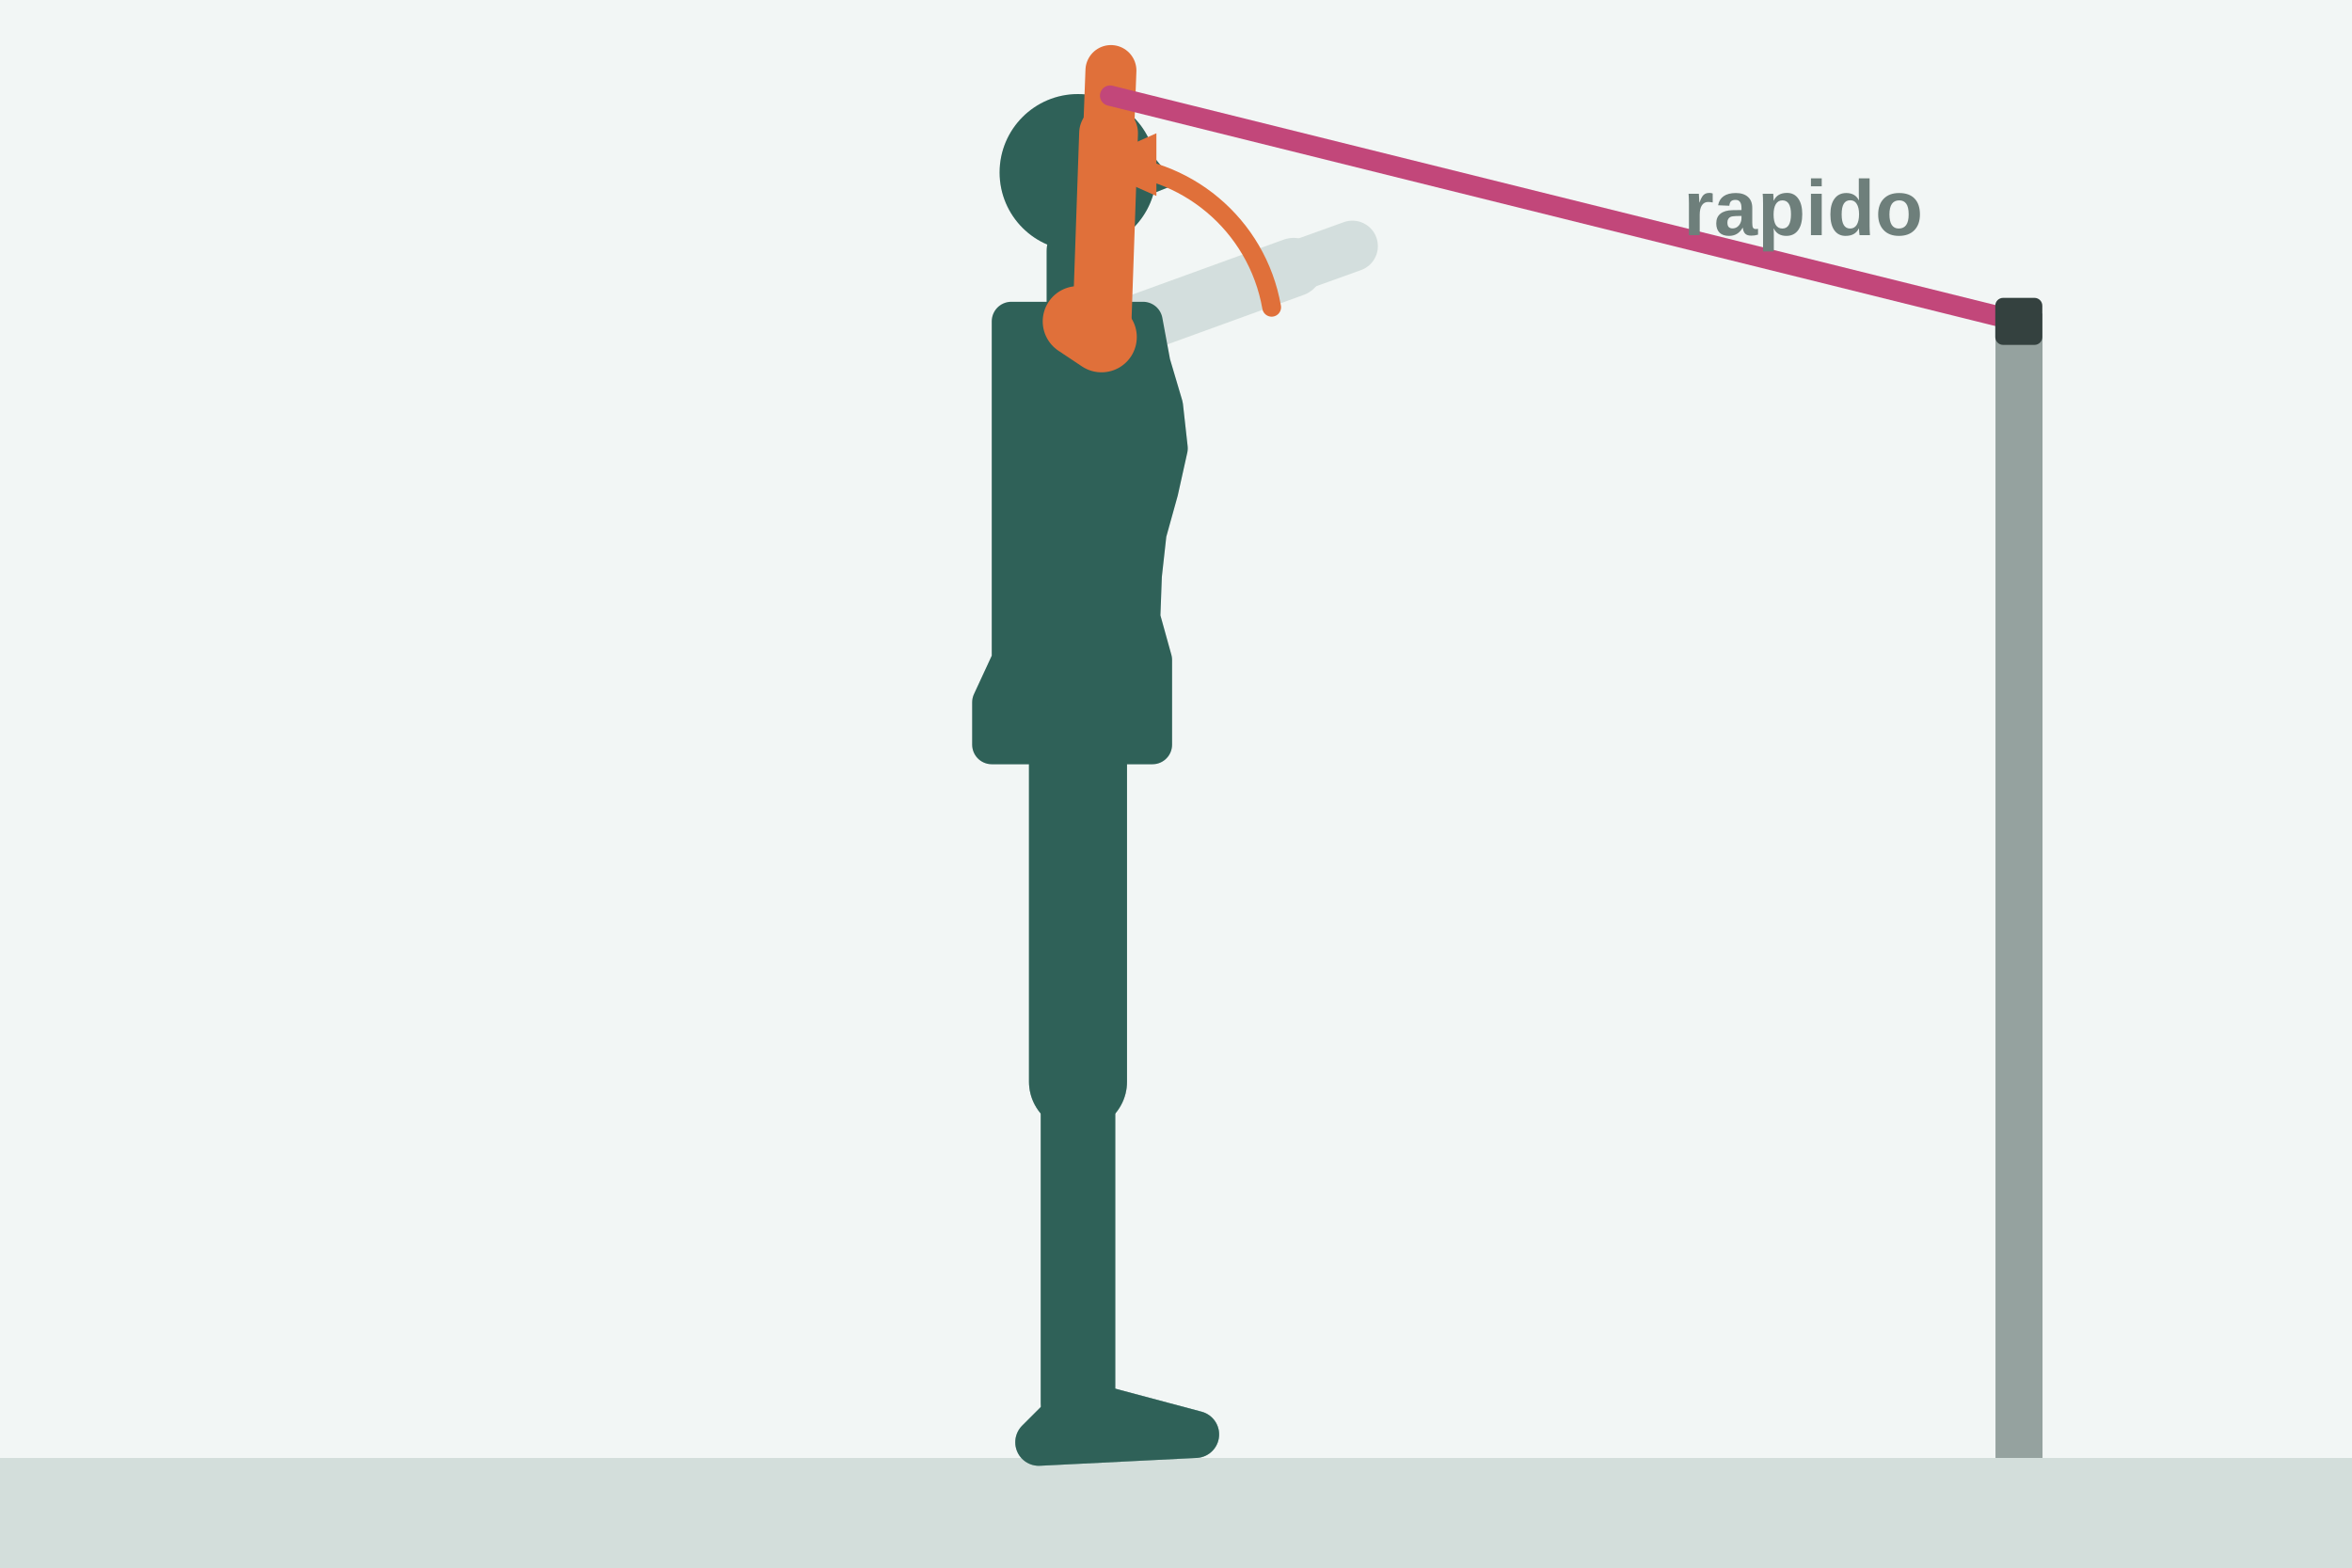
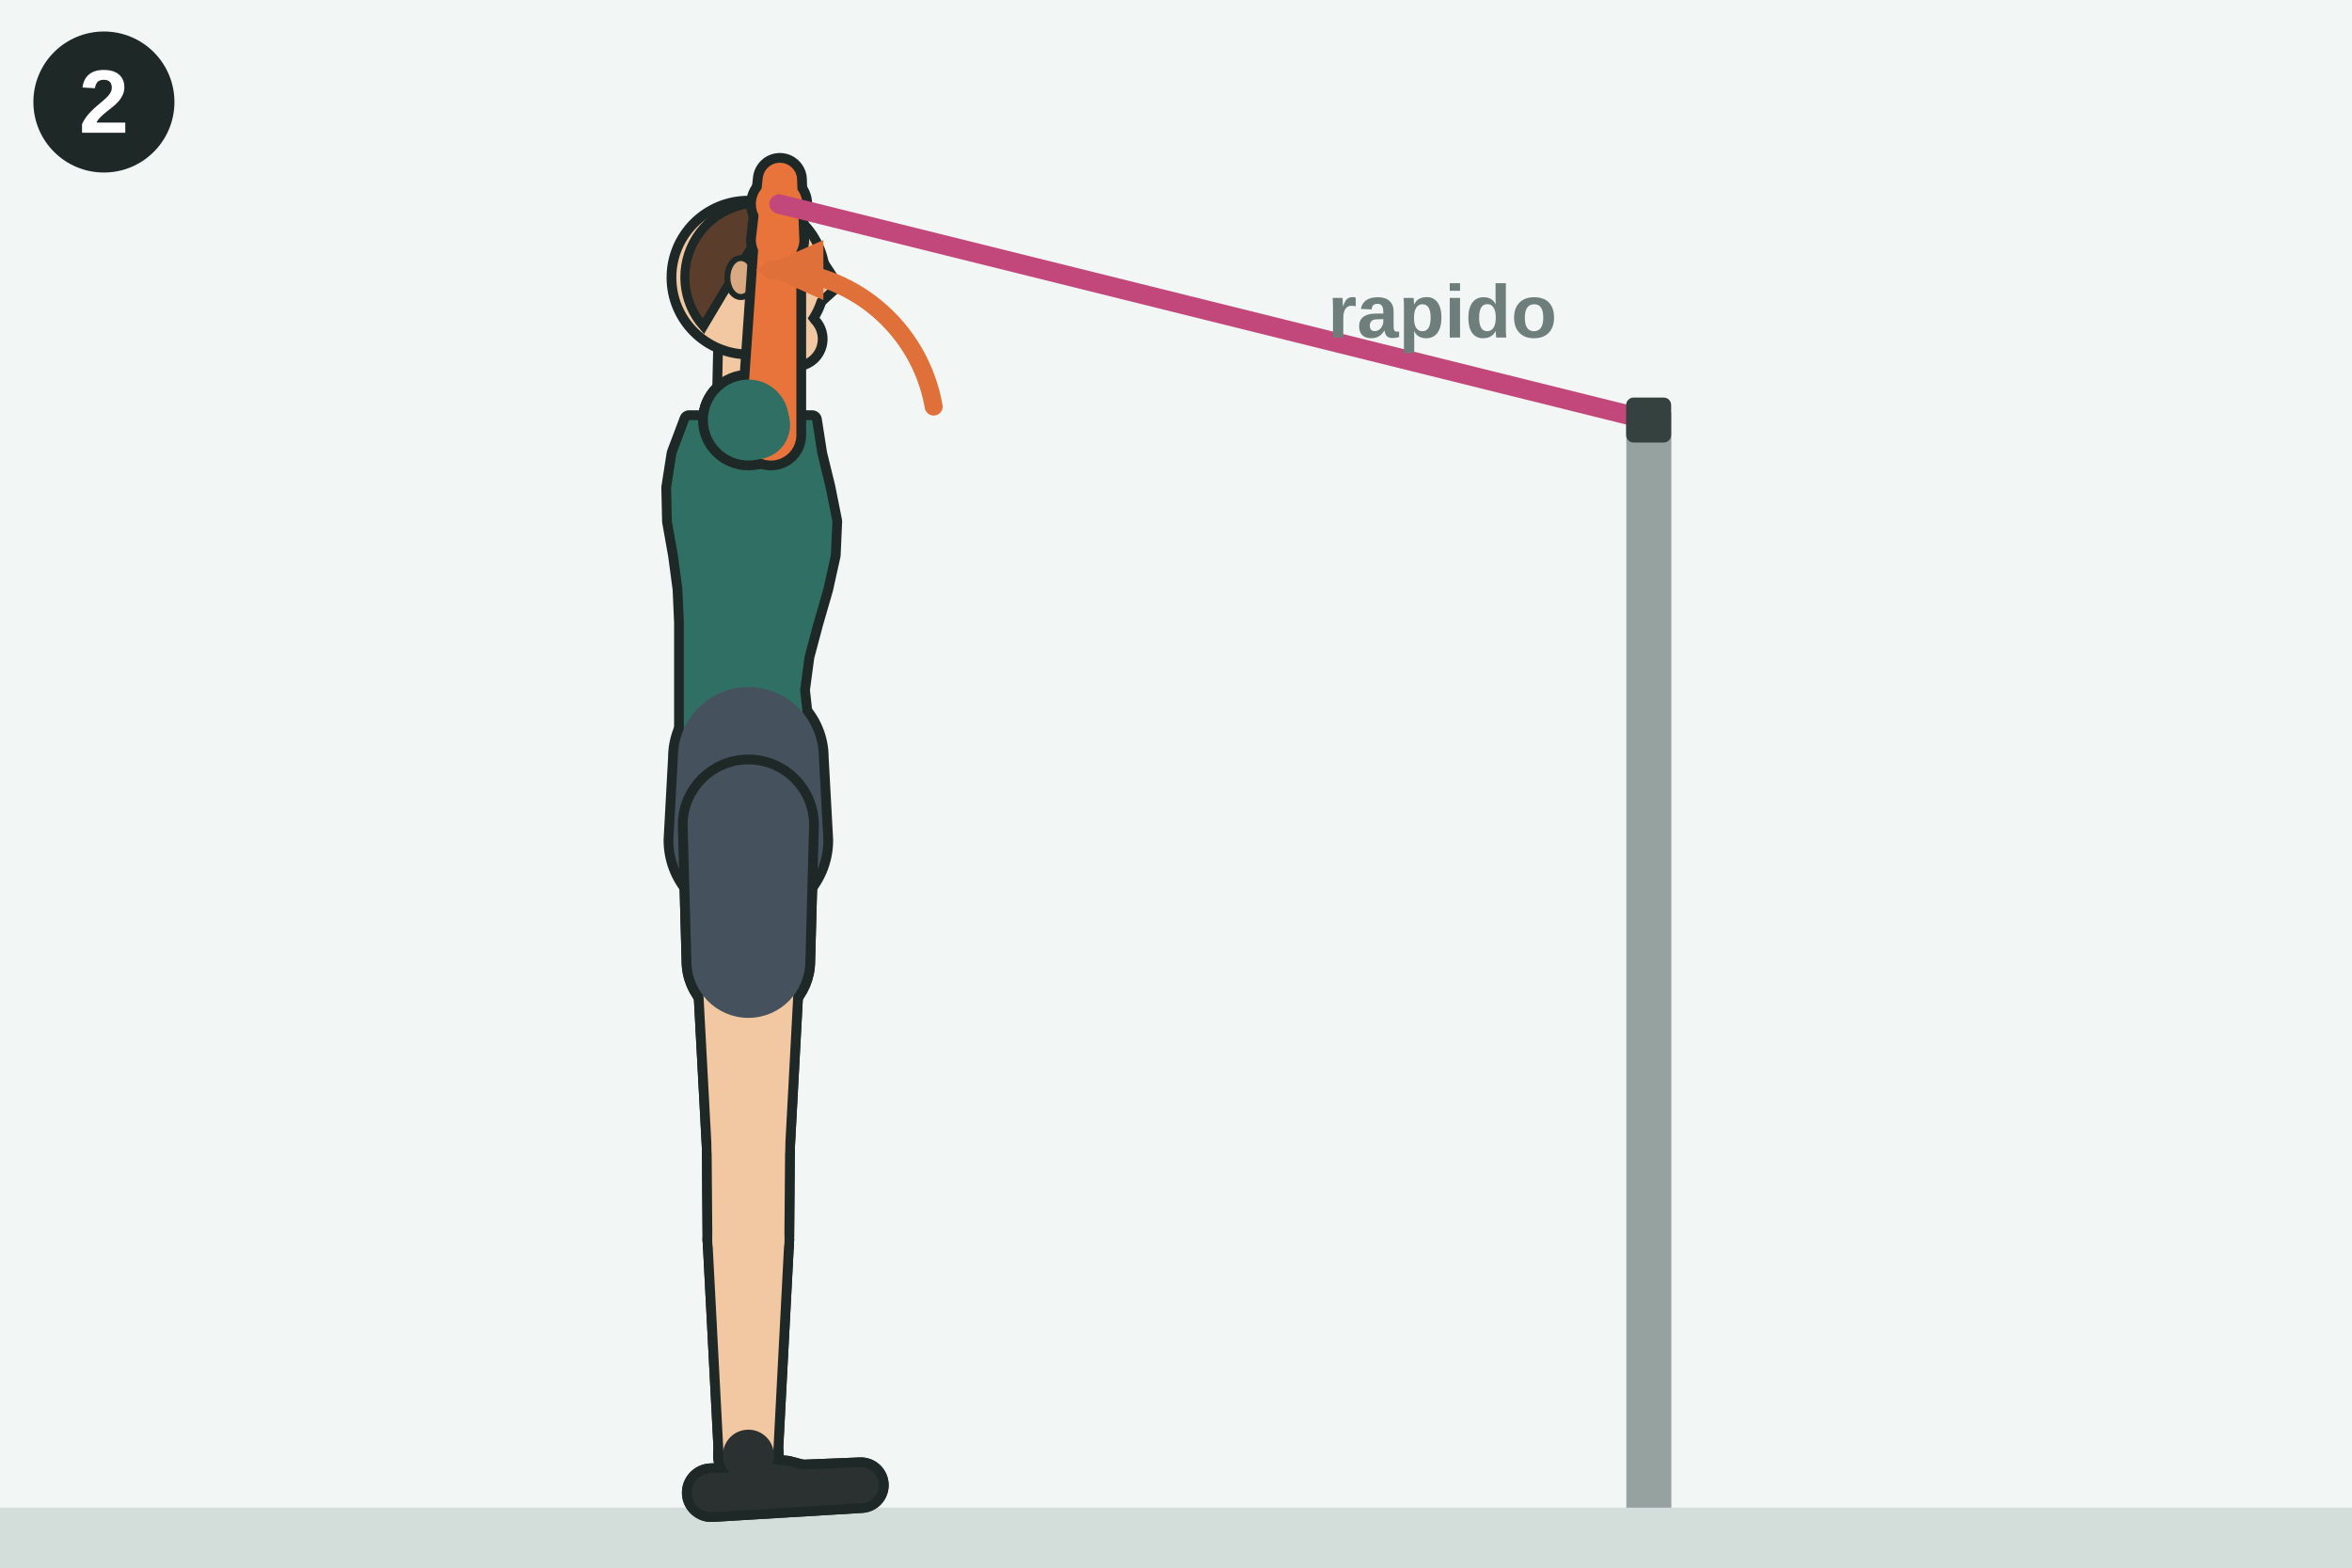
- <svg xmlns="http://www.w3.org/2000/svg" viewBox="0 0 300 200" width="300" height="200" role="img" aria-label="Extrarotazione pliometrica 90/90 con elastico – posizione finale">
+ <svg xmlns="http://www.w3.org/2000/svg" viewBox="38 -15 313 209" width="300" height="200" role="img" aria-label="Extrarotazione pliometrica 90/90 con elastico – posizione finale">
  <rect x="-200" y="-200" width="700" height="600" fill="#F2F6F5" />
  <rect x="-200" y="186" width="700" height="200" fill="#B9CBC6" opacity="0.55" />
  <rect x="254.525" y="40" width="6" height="146" fill="#6E7F7B" opacity="0.7" />
-   <g opacity="0.16">
-     <line x1="137.5" y1="41" x2="136" y2="71" stroke="#2F6158" stroke-width="9" stroke-linecap="round" />
-     <line x1="136" y1="71" x2="137.8" y2="96.9" stroke="#2F6158" stroke-width="7.5" stroke-linecap="round" />
-     <line x1="137.8" y1="96.9" x2="138.3" y2="104.9" stroke="#2F6158" stroke-width="6.5" stroke-linecap="round" />
-     <line x1="137.5" y1="95" x2="137.5" y2="138" stroke="#2F6158" stroke-width="12.5" stroke-linecap="round" />
-     <line x1="137.5" y1="138" x2="137.5" y2="179" stroke="#2F6158" stroke-width="9.5" stroke-linecap="round" />
-     <path d="M137.5,179 L132.5,184 L152.5,183 Z" fill="#2F6158" stroke="#2F6158" stroke-width="6" stroke-linejoin="round" />
-     <path d="M147,95 L147,89.6 L147,84.2 L145.5,78.8 L145.7,73.4 L146.3,68 L147.8,62.6 L149,57.2 L148.4,51.8 L146.8,46.4 L145.8,41 L129,41 L129,46.4 L129,51.8 L129,57.2 L129,62.6 L129,68 L129,73.4 L129,78.8 L129,84.2 L126.5,89.6 L126.5,95 Z" fill="#2F6158" stroke="#2F6158" stroke-width="5" stroke-linejoin="round" />
-     <line x1="137.5" y1="41" x2="137.5" y2="32" stroke="#2F6158" stroke-width="8" stroke-linecap="round" />
-     <circle cx="137.5" cy="22" r="10" fill="#2F6158" />
-     <path d="M145.7,18.2 L150,23.5 L146,25.1 Z" fill="#2F6158" />
-     <circle cx="142.5" cy="19.5" r="1.3" fill="#F2F6F5" />
-     <line x1="137.5" y1="95" x2="137.5" y2="138" stroke="#2F6158" stroke-width="12.5" stroke-linecap="round" />
-     <line x1="137.5" y1="138" x2="137.5" y2="179" stroke="#2F6158" stroke-width="9.5" stroke-linecap="round" />
-     <path d="M137.5,179 L132.5,184 L152.5,183 Z" fill="#2F6158" stroke="#2F6158" stroke-width="6" stroke-linejoin="round" />
-     <line x1="137.5" y1="41" x2="140.5" y2="43" stroke="#2F6158" stroke-width="9" stroke-linecap="round" />
-     <line x1="140.5" y1="43" x2="165" y2="34.1" stroke="#2F6158" stroke-width="7.5" stroke-linecap="round" />
-     <line x1="165" y1="34.1" x2="172.5" y2="31.4" stroke="#2F6158" stroke-width="6.5" stroke-linecap="round" />
-   </g>
-   <line x1="137.5" y1="41" x2="136" y2="71" stroke="#A3BFB8" stroke-width="9" stroke-linecap="round" />
-   <line x1="136" y1="71" x2="137.8" y2="96.9" stroke="#A3BFB8" stroke-width="7.5" stroke-linecap="round" />
-   <line x1="137.8" y1="96.9" x2="138.3" y2="104.9" stroke="#A3BFB8" stroke-width="6.5" stroke-linecap="round" />
-   <line x1="137.5" y1="95" x2="137.5" y2="138" stroke="#A3BFB8" stroke-width="12.5" stroke-linecap="round" />
-   <line x1="137.5" y1="138" x2="137.5" y2="179" stroke="#A3BFB8" stroke-width="9.5" stroke-linecap="round" />
-   <path d="M137.5,179 L132.5,184 L152.5,183 Z" fill="#A3BFB8" stroke="#A3BFB8" stroke-width="6" stroke-linejoin="round" />
-   <path d="M147,95 L147,89.6 L147,84.2 L145.5,78.8 L145.7,73.4 L146.3,68 L147.8,62.6 L149,57.2 L148.4,51.8 L146.8,46.4 L145.8,41 L129,41 L129,46.4 L129,51.8 L129,57.2 L129,62.6 L129,68 L129,73.4 L129,78.8 L129,84.2 L126.5,89.6 L126.5,95 Z" fill="#2F6158" stroke="#2F6158" stroke-width="5" stroke-linejoin="round" />
-   <line x1="137.5" y1="41" x2="137.5" y2="32" stroke="#2F6158" stroke-width="8" stroke-linecap="round" />
-   <circle cx="137.5" cy="22" r="10" fill="#2F6158" />
-   <path d="M145.7,18.2 L150,23.5 L146,25.1 Z" fill="#2F6158" />
-   <circle cx="142.5" cy="19.5" r="1.3" fill="#F2F6F5" />
-   <line x1="137.5" y1="95" x2="137.5" y2="138" stroke="#2F6158" stroke-width="12.5" stroke-linecap="round" />
-   <line x1="137.5" y1="138" x2="137.5" y2="179" stroke="#2F6158" stroke-width="9.5" stroke-linecap="round" />
-   <path d="M137.5,179 L132.5,184 L152.5,183 Z" fill="#2F6158" stroke="#2F6158" stroke-width="6" stroke-linejoin="round" />
-   <line x1="137.5" y1="41" x2="140.5" y2="43" stroke="#E0703A" stroke-width="9" stroke-linecap="round" />
-   <line x1="140.5" y1="43" x2="141.4" y2="17" stroke="#E0703A" stroke-width="7.5" stroke-linecap="round" />
-   <line x1="141.4" y1="17" x2="141.7" y2="9" stroke="#E0703A" stroke-width="6.5" stroke-linecap="round" />
+   <path d="M133.1,40.8 L132.6,70.8 A3.4 3.4 0 0 0 139.4,71.1 L141.9,41.2 A4.4 4.4 0 0 0 133.1,40.8 Z" fill="#D9A982" stroke="#1E2826" stroke-width="2.6" stroke-linejoin="round" />
+   <path d="M132.6,71.2 L135.3,97.1 A2.5 2.5 0 0 0 140.3,96.7 L139.3,70.7 A3.4 3.4 0 0 0 132.6,71.2 Z" fill="#D9A982" stroke="#1E2826" stroke-width="2.6" stroke-linejoin="round" />
+   <path d="M134.9,97.1 L136,105 A2.3 2.3 0 0 0 140.6,104.7 L140.7,96.7 A2.9 2.9 0 0 0 134.9,97.1 Z" fill="#D9A982" stroke="#1E2826" stroke-width="2.6" stroke-linejoin="round" />
+   <circle cx="138.1" cy="101.7" r="3.1" fill="#D9A982" stroke="#1E2826" stroke-width="2.6" stroke-linejoin="round" />
+   <circle cx="137.5" cy="41" r="5.4" fill="#5E8F86" stroke="#1E2826" stroke-width="2.6" stroke-linejoin="round" />
+   <path d="M132.3,40.7 L132.2,54.2 A4.6 4.6 0 0 0 141.4,54.7 L142.7,41.3 A5.2 5.2 0 0 0 132.3,40.7 Z" fill="#5E8F86" stroke="#1E2826" stroke-width="2.6" stroke-linejoin="round" />
+   <path d="M133.1,40.8 L132.6,70.8 A3.4 3.4 0 0 0 139.4,71.1 L141.9,41.2 A4.4 4.4 0 0 0 133.1,40.8 Z" fill="#D9A982" />
+   <path d="M132.6,71.2 L135.3,97.1 A2.5 2.5 0 0 0 140.3,96.7 L139.3,70.7 A3.4 3.4 0 0 0 132.6,71.2 Z" fill="#D9A982" />
+   <path d="M134.9,97.1 L136,105 A2.3 2.3 0 0 0 140.6,104.7 L140.7,96.7 A2.9 2.9 0 0 0 134.9,97.1 Z" fill="#D9A982" />
+   <circle cx="138.1" cy="101.7" r="3.1" fill="#D9A982" />
+   <circle cx="137.5" cy="41" r="5.4" fill="#5E8F86" />
+   <path d="M132.3,40.7 L132.2,54.2 A4.6 4.6 0 0 0 141.4,54.7 L142.7,41.3 A5.2 5.2 0 0 0 132.3,40.7 Z" fill="#5E8F86" />
+   <path d="M130.3,95 L132.6,138 A4.9 4.9 0 0 0 142.4,138 L144.7,95 A7.2 7.2 0 0 0 130.3,95 Z" fill="#D9A982" stroke="#1E2826" stroke-width="2.6" stroke-linejoin="round" />
+   <path d="M132.6,138 L132.7,150.3 A4.8 4.8 0 0 0 142.3,150.3 L142.4,138 A4.9 4.9 0 0 0 132.6,138 Z" fill="#D9A982" stroke="#1E2826" stroke-width="2.6" stroke-linejoin="round" />
+   <path d="M132.7,150.3 L134.2,179 A3.3 3.3 0 0 0 140.8,179 L142.3,150.3 A4.8 4.8 0 0 0 132.7,150.3 Z" fill="#D9A982" stroke="#1E2826" stroke-width="2.6" stroke-linejoin="round" />
+   <path d="M136.8,179.8 L132.5,184 L152.5,183 L142.8,180.4 Z" fill="#5D6463" stroke="#1E2826" stroke-width="2.6" stroke-linejoin="round" />
+   <path d="M132.7,186.6 L152.6,185.4 A2.4 2.4 0 0 0 152.4,180.6 L132.4,181.4 A2.6 2.6 0 0 0 132.7,186.6 Z" fill="#5D6463" stroke="#1E2826" stroke-width="2.6" stroke-linejoin="round" />
+   <circle cx="137.5" cy="179" r="3.4" fill="#5D6463" stroke="#1E2826" stroke-width="2.6" stroke-linejoin="round" />
+   <circle cx="137.5" cy="95" r="7.8" fill="#7D8892" stroke="#1E2826" stroke-width="2.6" stroke-linejoin="round" />
+   <path d="M129.4,95 L129.9,113.1 A7.6 7.6 0 0 0 145.1,113.1 L145.6,95 A8.1 8.1 0 0 0 129.4,95 Z" fill="#7D8892" stroke="#1E2826" stroke-width="2.6" stroke-linejoin="round" />
+   <path d="M130.3,95 L132.6,138 A4.9 4.9 0 0 0 142.4,138 L144.7,95 A7.2 7.2 0 0 0 130.3,95 Z" fill="#D9A982" />
+   <path d="M132.6,138 L132.7,150.3 A4.8 4.8 0 0 0 142.3,150.3 L142.4,138 A4.9 4.9 0 0 0 132.6,138 Z" fill="#D9A982" />
+   <path d="M132.7,150.3 L134.2,179 A3.3 3.3 0 0 0 140.8,179 L142.3,150.3 A4.8 4.8 0 0 0 132.7,150.3 Z" fill="#D9A982" />
+   <path d="M136.8,179.8 L132.5,184 L152.5,183 L142.8,180.4 Z" fill="#5D6463" />
+   <path d="M132.7,186.6 L152.6,185.4 A2.4 2.4 0 0 0 152.4,180.6 L132.4,181.4 A2.6 2.6 0 0 0 132.7,186.6 Z" fill="#5D6463" />
+   <circle cx="137.5" cy="179" r="3.4" fill="#5D6463" />
+   <circle cx="137.5" cy="95" r="7.8" fill="#7D8892" />
+   <path d="M129.4,95 L129.9,113.1 A7.6 7.6 0 0 0 145.1,113.1 L145.6,95 A8.1 8.1 0 0 0 129.4,95 Z" fill="#7D8892" />
+   <path d="M141.1,41 L140.9,32 A3.4 3.4 0 0 0 134.1,32 L133.9,41 A3.6 3.6 0 0 0 141.1,41 Z" fill="#F2C8A2" stroke="#1E2826" stroke-width="2.6" stroke-linejoin="round" />
+   <path d="M141.1,41 L140.9,32 A3.4 3.4 0 0 0 134.1,32 L133.9,41 A3.6 3.6 0 0 0 141.1,41 Z" fill="#F2C8A2" />
+   <path d="M145.5,95 L145.5,90.5 L145.4,86 L144.9,81.5 L144.4,77 L145,72.5 L146.2,68 L147.5,63.5 L148.5,59 L148.7,54.5 L147.8,50 L146.7,45.5 L146,41 L129.6,41 L127.9,45.5 L127.2,50 L127.3,54.5 L128.1,59 L128.7,63.5 L128.9,68 L128.9,72.5 L128.9,77 L128.9,81.5 L128.9,86 L128.9,90.5 L128.9,95 Z" fill="#2F6F64" stroke="#1E2826" stroke-width="2.6" stroke-linejoin="round" />
+   <path d="M147.5,97 L146.9,86 A9.4 9.4 0 0 0 128.1,86 L127.5,97 A10 10 0 0 0 147.5,97 Z" fill="#45525E" stroke="#1E2826" stroke-width="2.6" stroke-linejoin="round" />
+   <path d="M145.5,95 L145.5,90.5 L145.4,86 L144.9,81.5 L144.4,77 L145,72.5 L146.2,68 L147.5,63.5 L148.5,59 L148.7,54.5 L147.8,50 L146.7,45.5 L146,41 L129.6,41 L127.9,45.5 L127.2,50 L127.3,54.5 L128.1,59 L128.7,63.5 L128.9,68 L128.9,72.5 L128.9,77 L128.9,81.5 L128.9,86 L128.9,90.5 L128.9,95 Z" fill="#2F6F64" />
+   <path d="M147.5,97 L146.9,86 A9.4 9.4 0 0 0 128.1,86 L127.5,97 A10 10 0 0 0 147.5,97 Z" fill="#45525E" />
+   <circle cx="137.5" cy="22" r="9.6" fill="#F2C8A2" stroke="#1E2826" stroke-width="2.6" stroke-linejoin="round" />
+   <path d="M146.1,19 L148.7,23 L146.5,25 Z" fill="#F2C8A2" stroke="#1E2826" stroke-width="2.6" stroke-linejoin="round" />
+   <path d="M134.3,28.8 L142.1,32.7 A3 3 0 0 0 145.9,28.1 L140.7,21.2 A5 5 0 0 0 134.3,28.8 Z" fill="#F2C8A2" stroke="#1E2826" stroke-width="2.6" stroke-linejoin="round" />
+   <circle cx="137.5" cy="22" r="9.6" fill="#F2C8A2" />
+   <path d="M146.1,19 L148.7,23 L146.5,25 Z" fill="#F2C8A2" />
+   <path d="M134.3,28.8 L142.1,32.7 A3 3 0 0 0 145.9,28.1 L140.7,21.2 A5 5 0 0 0 134.3,28.8 Z" fill="#F2C8A2" />
+   <path d="M141.5,12.4 A9.9 9.9 0 0 0 131.5,28.5 Q136.5,20 141.5,12.4 Z" fill="#5A3E2B" stroke="#1E2826" stroke-width="1.2" />
+   <circle cx="143.1" cy="20.4" r="1.15" fill="#1E2826" />
+   <ellipse cx="136.5" cy="22" rx="1.8" ry="2.6" transform="rotate(-180 136.5 22)" fill="#D9A982" stroke="#1E2826" stroke-width="0.8" />
+   <path d="M130.3,95 L132.6,138 A4.9 4.9 0 0 0 142.4,138 L144.7,95 A7.2 7.2 0 0 0 130.3,95 Z" fill="#F2C8A2" stroke="#1E2826" stroke-width="2.6" stroke-linejoin="round" />
+   <path d="M132.6,138 L132.7,150.3 A4.8 4.8 0 0 0 142.3,150.3 L142.4,138 A4.9 4.9 0 0 0 132.6,138 Z" fill="#F2C8A2" stroke="#1E2826" stroke-width="2.6" stroke-linejoin="round" />
+   <path d="M132.7,150.3 L134.2,179 A3.3 3.3 0 0 0 140.8,179 L142.3,150.3 A4.8 4.8 0 0 0 132.7,150.3 Z" fill="#F2C8A2" stroke="#1E2826" stroke-width="2.6" stroke-linejoin="round" />
+   <path d="M136.8,179.8 L132.5,184 L152.5,183 L142.8,180.4 Z" fill="#2B3130" stroke="#1E2826" stroke-width="2.6" stroke-linejoin="round" />
+   <path d="M132.7,186.6 L152.6,185.4 A2.4 2.4 0 0 0 152.4,180.6 L132.4,181.4 A2.6 2.6 0 0 0 132.7,186.6 Z" fill="#2B3130" stroke="#1E2826" stroke-width="2.6" stroke-linejoin="round" />
+   <circle cx="137.5" cy="179" r="3.4" fill="#2B3130" stroke="#1E2826" stroke-width="2.6" stroke-linejoin="round" />
+   <circle cx="137.5" cy="95" r="7.8" fill="#45525E" stroke="#1E2826" stroke-width="2.6" stroke-linejoin="round" />
+   <path d="M129.4,95 L129.9,113.1 A7.6 7.6 0 0 0 145.1,113.1 L145.6,95 A8.1 8.1 0 0 0 129.4,95 Z" fill="#45525E" stroke="#1E2826" stroke-width="2.6" stroke-linejoin="round" />
+   <path d="M130.3,95 L132.6,138 A4.9 4.9 0 0 0 142.4,138 L144.7,95 A7.2 7.2 0 0 0 130.3,95 Z" fill="#F2C8A2" />
+   <path d="M132.6,138 L132.7,150.3 A4.8 4.8 0 0 0 142.3,150.3 L142.4,138 A4.9 4.9 0 0 0 132.6,138 Z" fill="#F2C8A2" />
+   <path d="M132.7,150.3 L134.2,179 A3.3 3.3 0 0 0 140.8,179 L142.3,150.3 A4.8 4.8 0 0 0 132.7,150.3 Z" fill="#F2C8A2" />
+   <path d="M136.8,179.8 L132.5,184 L152.5,183 L142.8,180.4 Z" fill="#2B3130" />
+   <path d="M132.7,186.6 L152.6,185.4 A2.4 2.4 0 0 0 152.4,180.6 L132.4,181.4 A2.6 2.6 0 0 0 132.7,186.6 Z" fill="#2B3130" />
+   <circle cx="137.5" cy="179" r="3.4" fill="#2B3130" />
+   <circle cx="137.5" cy="95" r="7.8" fill="#45525E" />
+   <path d="M129.4,95 L129.9,113.1 A7.6 7.6 0 0 0 145.1,113.1 L145.6,95 A8.1 8.1 0 0 0 129.4,95 Z" fill="#45525E" />
+   <path d="M135.1,44.7 L138.6,45.8 A3.4 3.4 0 0 0 142.4,40.2 L140,37.3 A4.4 4.4 0 0 0 135.1,44.7 Z" fill="#E8743B" stroke="#1E2826" stroke-width="2.6" stroke-linejoin="round" />
+   <path d="M143.9,43.1 L143.9,17.1 A2.5 2.5 0 0 0 138.9,16.9 L137.1,42.9 A3.4 3.4 0 0 0 143.9,43.1 Z" fill="#E8743B" stroke="#1E2826" stroke-width="2.6" stroke-linejoin="round" />
+   <path d="M144.3,17.1 L144,9.1 A2.3 2.3 0 0 0 139.4,8.9 L138.5,16.9 A2.9 2.9 0 0 0 144.3,17.1 Z" fill="#E8743B" stroke="#1E2826" stroke-width="2.6" stroke-linejoin="round" />
+   <circle cx="141.6" cy="12.2" r="3.1" fill="#E8743B" stroke="#1E2826" stroke-width="2.6" stroke-linejoin="round" />
+   <circle cx="137.5" cy="41" r="5.4" fill="#2F6F64" stroke="#1E2826" stroke-width="2.6" stroke-linejoin="round" />
+   <path d="M134.6,45.3 L136.3,45.7 A4.6 4.6 0 0 0 141.4,38.1 L140.4,36.7 A5.2 5.2 0 0 0 134.6,45.3 Z" fill="#2F6F64" stroke="#1E2826" stroke-width="2.6" stroke-linejoin="round" />
+   <path d="M135.1,44.7 L138.6,45.8 A3.4 3.4 0 0 0 142.4,40.2 L140,37.3 A4.4 4.4 0 0 0 135.1,44.7 Z" fill="#E8743B" />
+   <path d="M143.9,43.1 L143.9,17.1 A2.5 2.5 0 0 0 138.9,16.9 L137.1,42.9 A3.4 3.4 0 0 0 143.9,43.1 Z" fill="#E8743B" />
+   <path d="M144.3,17.1 L144,9.1 A2.3 2.3 0 0 0 139.4,8.9 L138.5,16.9 A2.9 2.9 0 0 0 144.3,17.1 Z" fill="#E8743B" />
+   <circle cx="141.6" cy="12.2" r="3.1" fill="#E8743B" />
+   <circle cx="137.5" cy="41" r="5.4" fill="#2F6F64" />
+   <path d="M134.6,45.3 L136.3,45.7 A4.6 4.6 0 0 0 141.4,38.1 L140.4,36.7 A5.2 5.2 0 0 0 134.6,45.3 Z" fill="#2F6F64" />
  <line x1="257.5" y1="41" x2="141.6" y2="12.2" stroke="#C2477A" stroke-width="2.6" stroke-linecap="round" />
  <rect x="254.5" y="38" width="6" height="6" rx="1" fill="#34413F" />
  <path d="M162.2,39.2 A22,22 0 0 0 140.5,21" fill="none" stroke="#E0703A" stroke-width="2.4" stroke-linecap="round" />
  <path d="M138.5,21 L147.5,17 L147.5,25 Z" fill="#E0703A" />
  <text x="230" y="30" font-family="Public Sans,Segoe UI,Arial,sans-serif" font-size="10" font-weight="700" fill="#6E7F7B" text-anchor="middle">rapido</text>
+   <circle cx="51.6" cy="-1.4" r="9.4" fill="#1E2826" />
+   <text x="51.6" y="2.7" font-family="Public Sans,Segoe UI,Arial,sans-serif" font-size="12" font-weight="800" fill="#fff" text-anchor="middle">2</text>
</svg>
